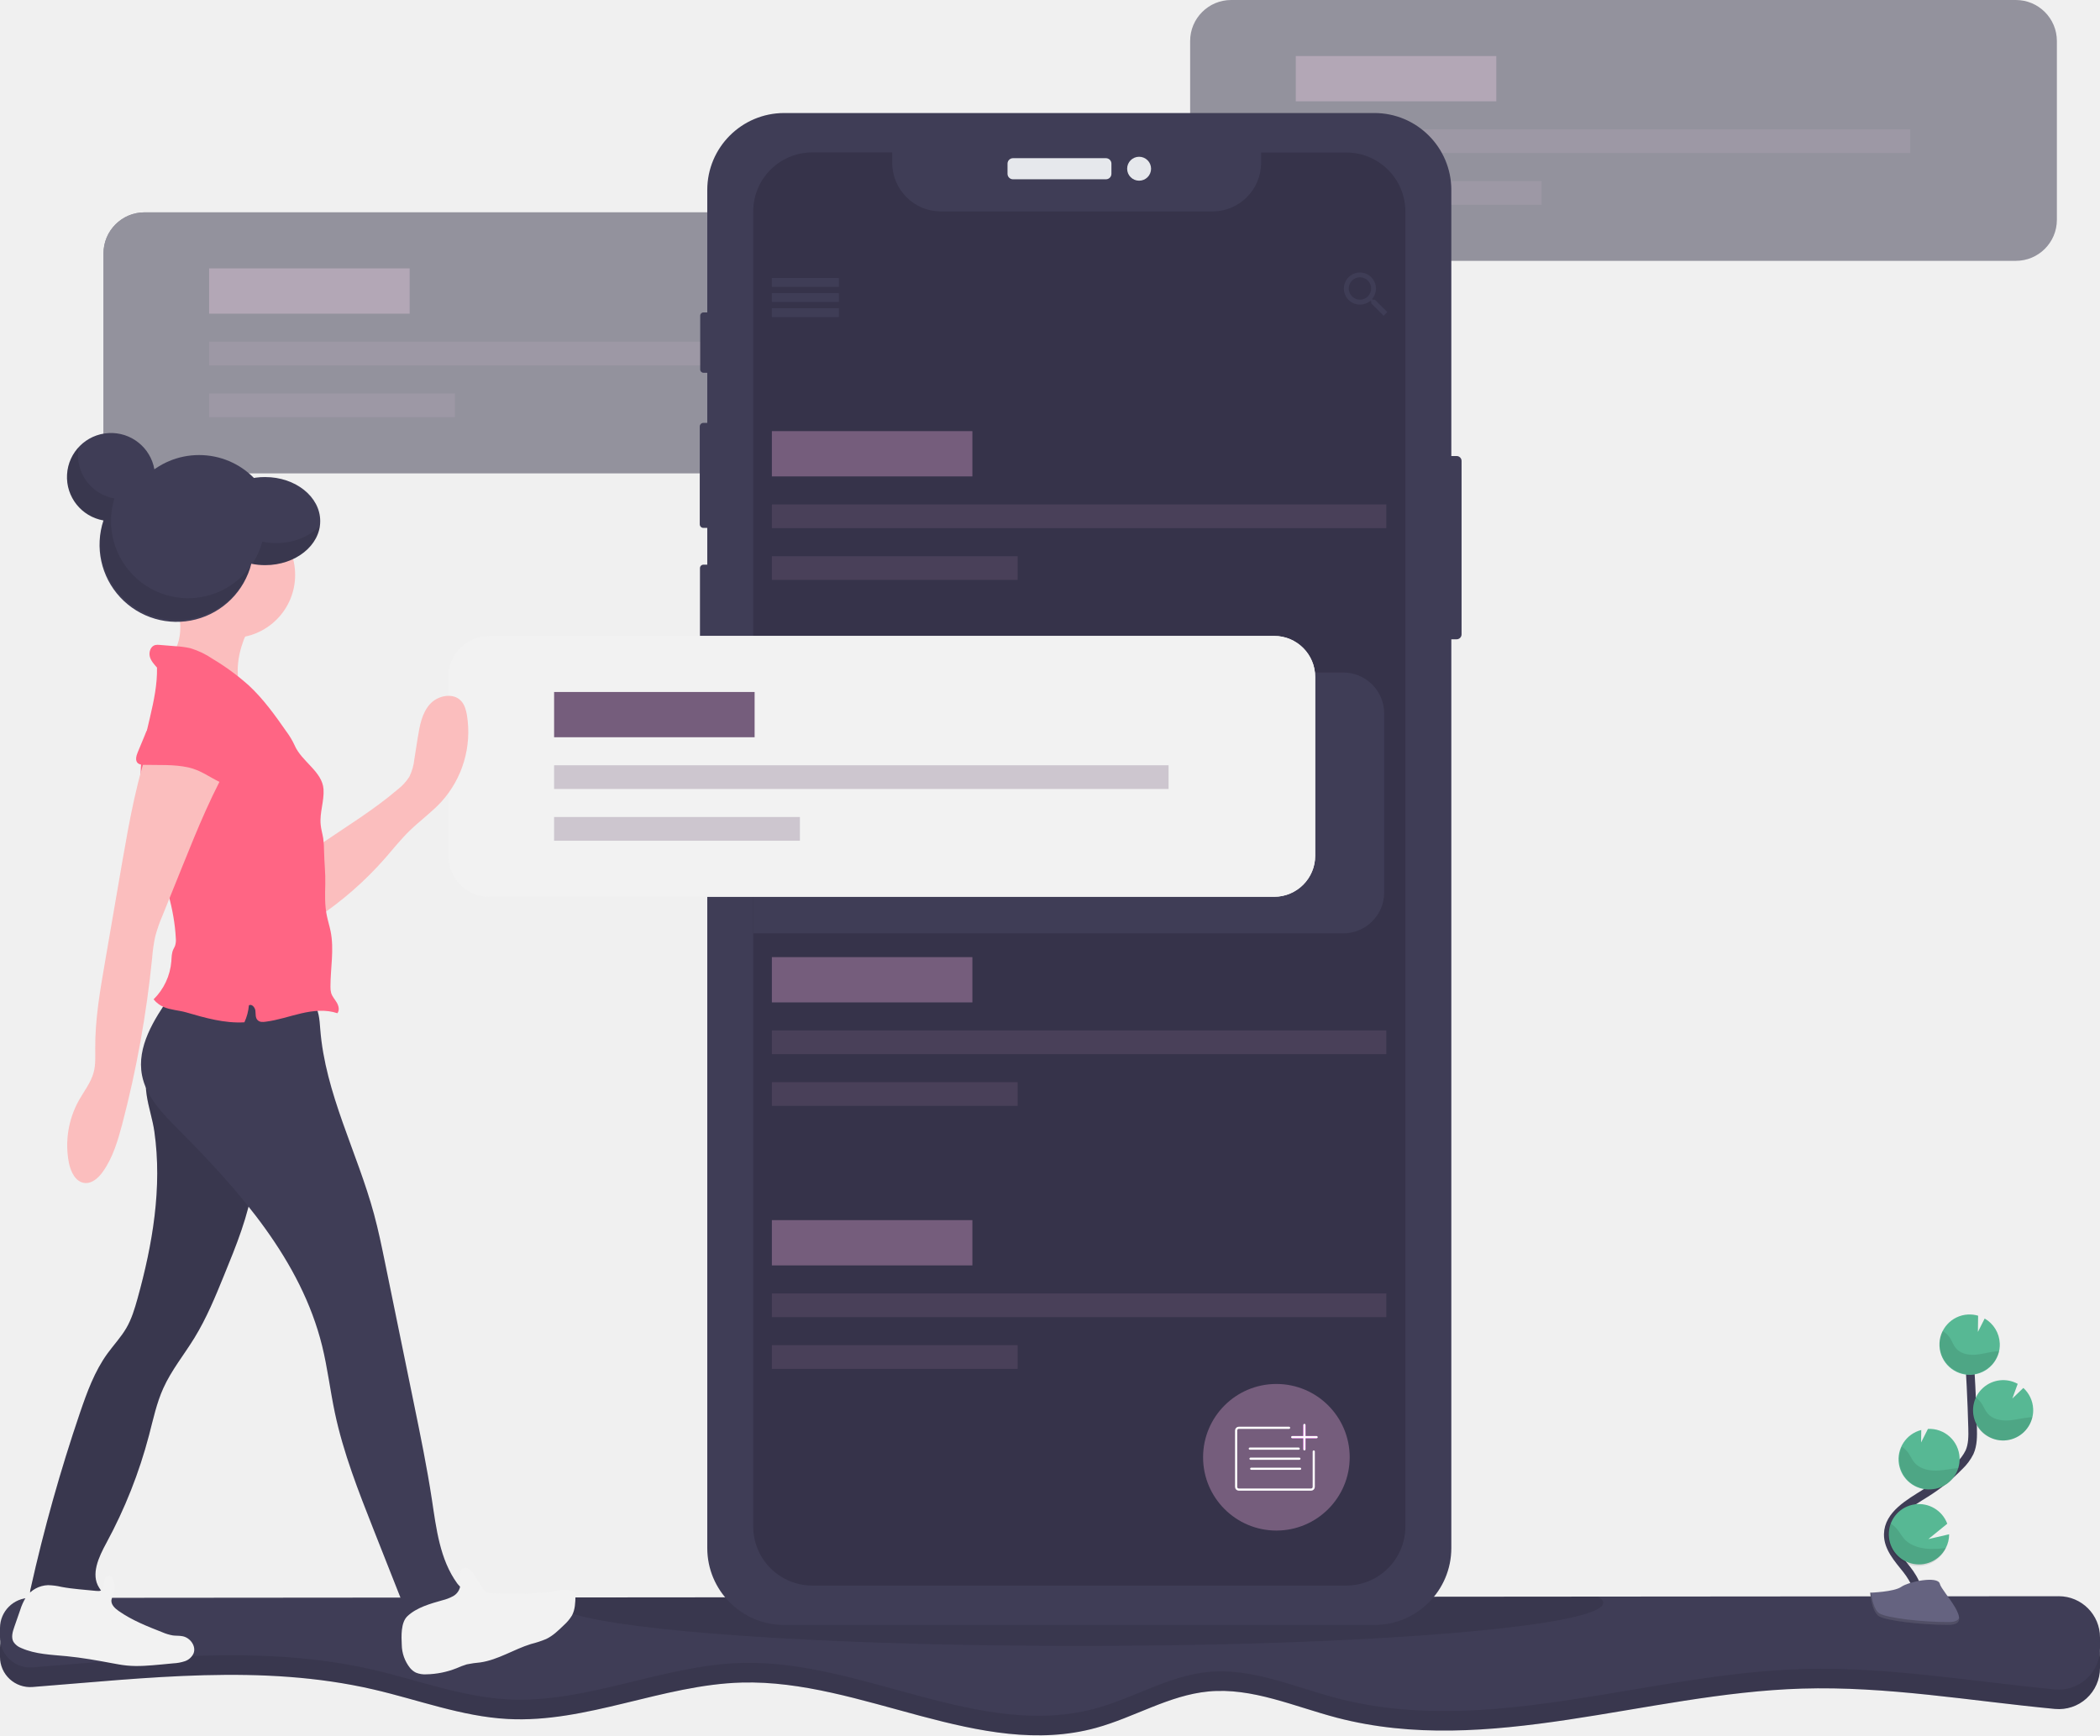
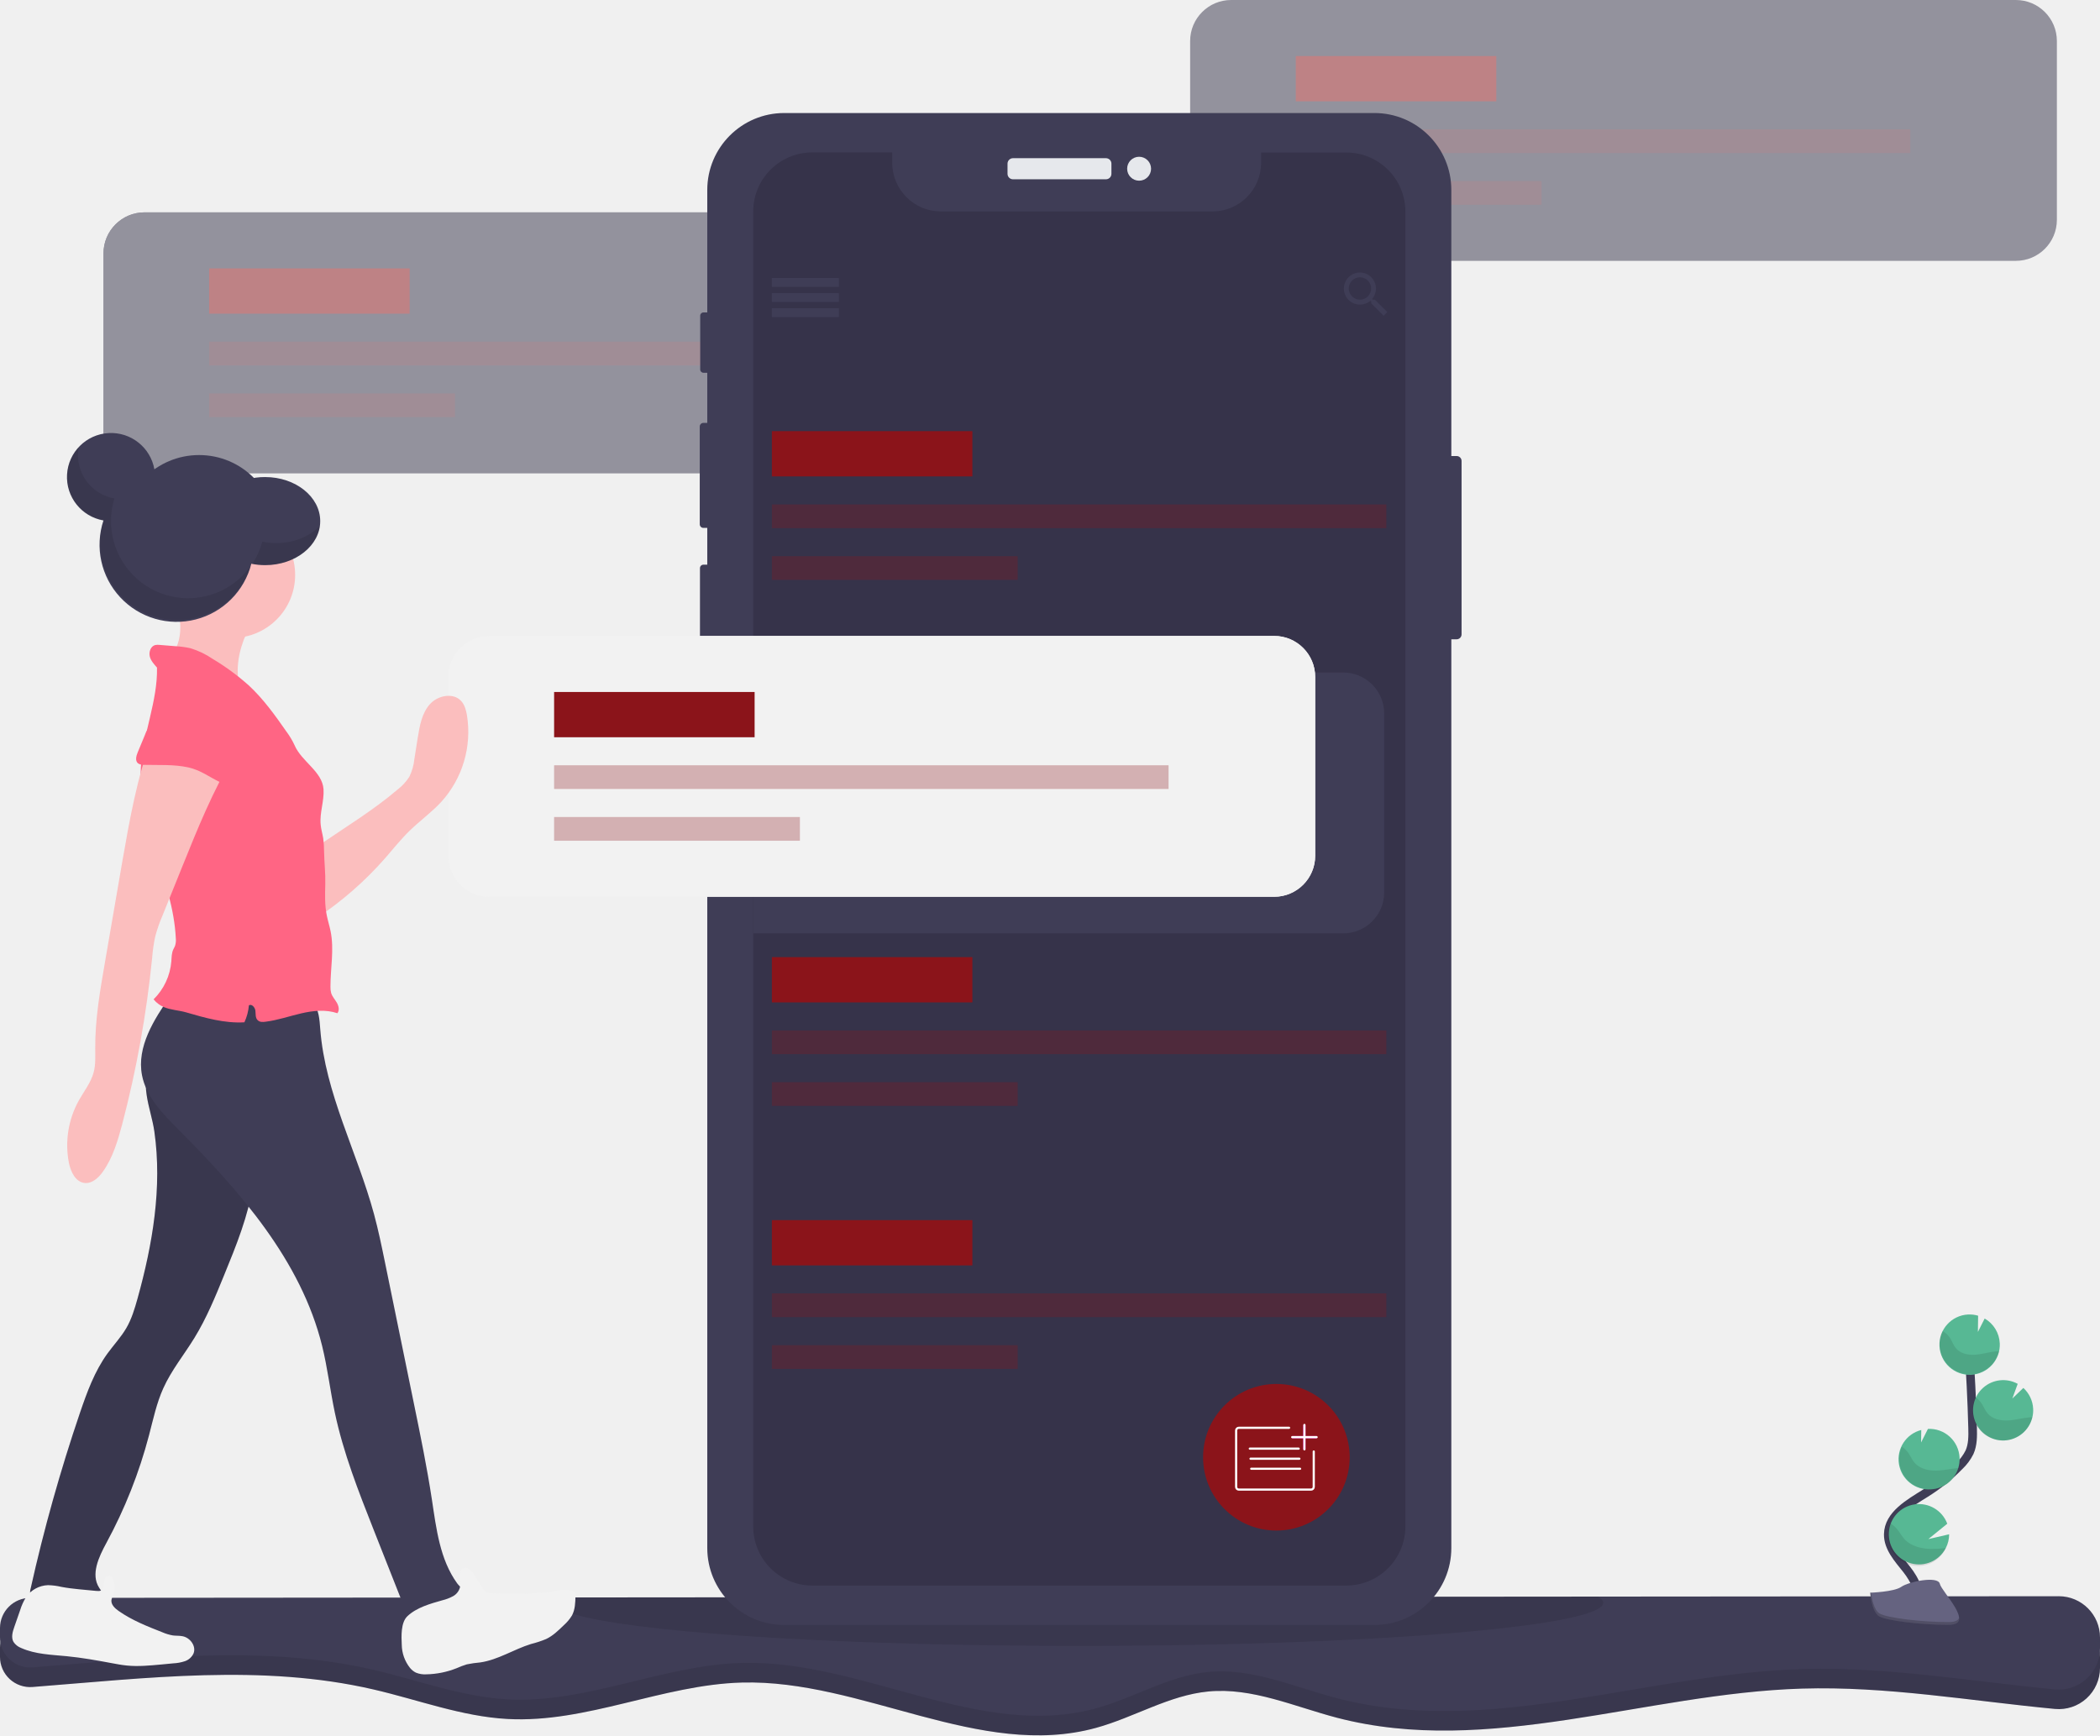
<svg xmlns="http://www.w3.org/2000/svg" data-name="Layer 1" width="974" height="805.02" viewBox="0 0 974 805.02">
  <path d="M974 768.75v5a19.11 19.11 0 01-20.91 19c-39.15-3.72-78.12-10.64-117.4-9.43-72.42 2.21-145.44 31.83-215.54 13.53-19.77-5.16-39.32-14.13-59.66-12.2-18.25 1.73-34.49 12.05-52.17 16.89C454.55 816.3 399.8 779 344.06 780.51c-36.74 1-71.92 18.89-108.62 16.9-21.27-1.14-41.53-8.92-62.28-13.71-51.66-11.94-104.86-5.27-158.09-1.13A14 14 0 010 768.64v-4.28a14 14 0 0114-14l940.92-.76A19.11 19.11 0 01974 768.75z" fill="#3f3d56" />
  <path d="M974 768.75v5a19.11 19.11 0 01-20.91 19c-39.15-3.72-78.12-10.64-117.4-9.43-72.42 2.21-145.44 31.83-215.54 13.53-19.77-5.16-39.32-14.13-59.66-12.2-18.25 1.73-34.49 12.05-52.17 16.89C454.55 816.3 399.8 779 344.06 780.51c-36.74 1-71.92 18.89-108.62 16.9-21.27-1.14-41.53-8.92-62.28-13.71-51.66-11.94-104.86-5.27-158.09-1.13A14 14 0 010 768.64v-4.28a14 14 0 0114-14l940.92-.76A19.11 19.11 0 01974 768.75z" opacity=".1" />
  <path d="M974 759.61v5a20.39 20.39 0 01-.11 2.08 19.11 19.11 0 01-20.8 17c-39.15-3.73-78.12-10.65-117.4-9.44-72.42 2.22-145.44 31.84-215.54 13.53-19.77-5.16-39.32-14.13-59.66-12.2-18.25 1.73-34.49 12.05-52.17 16.9-53.77 14.72-108.52-22.58-164.26-21.08-36.74 1-71.92 18.89-108.62 16.91-21.27-1.15-41.53-8.92-62.28-13.72-51.65-11.93-104.86-5.26-158.09-1.12a14 14 0 01-14.86-11.5 13.7 13.7 0 01-.21-2.46v-4.28a14 14 0 0114-14l235.83-.19 481.81-.4 223.28-.18A19.11 19.11 0 01974 759.61z" fill="#3f3d56" />
  <path d="M743.59 743.51c0 2.21-4.36 4.33-12.4 6.32-32.19 7.95-123.19 13.68-230.6 13.68-105.67 0-195.58-5.55-229-13.31-9-2.09-14-4.34-14-6.69 0-.82.6-1.63 1.78-2.43l481.81-.4c1.59.93 2.41 1.83 2.41 2.83z" opacity=".1" />
  <g opacity=".5">
    <rect x="552" width="402" height="121" rx="19.03" fill="#36334a" />
-     <path fill="#755d7c" d="M601 26h93v21h-93z" />
-     <path fill="#755d7c" opacity=".3" d="M601 60h285v11H601zm0 24h114v11H601z" />
+     <path fill="#8b141a" d="M601 26h93v21h-93z" />
+     <path fill="#8b141a" opacity=".3" d="M601 60h285v11H601zm0 24h114v11H601z" />
  </g>
  <g opacity=".5">
    <rect x="48" y="98.51" width="402" height="121" rx="19.03" fill="#36334a" />
    <path fill="#36334a" d="M97 124.51h93v21H97zm0 34h285v11H97zm0 24h114v11H97z" />
    <rect x="48" y="98.51" width="402" height="121" rx="19.03" fill="#36334a" />
-     <path fill="#755d7c" d="M97 124.51h93v21H97z" />
-     <path fill="#755d7c" opacity=".3" d="M97 158.51h285v11H97zm0 24h114v11H97z" />
+     <path fill="#8b141a" d="M97 124.51h93v21H97z" />
+     <path fill="#8b141a" opacity=".3" d="M97 158.51h285v11H97zm0 24h114v11H97z" />
  </g>
  <rect x="667.58" y="211.54" width="10.31" height="85.02" rx="2.29" fill="#3f3d56" />
  <rect x="324.76" y="144.93" width="5.79" height="27.99" rx="1.5" fill="#3f3d56" />
  <rect x="324.55" y="196.17" width="6.52" height="48.72" rx="1.69" fill="#3f3d56" />
  <rect x="324.65" y="261.94" width="6.21" height="49.14" rx="1.61" fill="#3f3d56" />
  <rect x="328.04" y="52.43" width="345.1" height="701.37" rx="35.69" fill="#3f3d56" />
  <rect x="467.3" y="73.38" width="48.19" height="9.79" rx="2.54" fill="#e6e8ec" />
  <circle cx="528.33" cy="78.27" r="5.55" fill="#e6e8ec" />
  <path d="M651.83 98.11v610a27.41 27.41 0 01-27.41 27.4H376.76a27.41 27.41 0 01-27.41-27.4v-610a27.41 27.41 0 0127.41-27.41h37.06v4.81a22.58 22.58 0 0022.57 22.57h126a22.57 22.57 0 0022.52-22.57v-4.76h39.51a27.41 27.41 0 0127.41 27.36z" fill="#36334a" />
  <path fill="#3f3d56" d="M358 129h31v4h-31zm0 7h31v4h-31zm0 7h31v4h-31z" />
  <path fill="#3f3d56" d="M358 129h31v4h-31zm0 7h31v4h-31zm0 7h31v4h-31zm279.66-4h-.91l-.35-.29a7.61 7.61 0 001.78-4.89 7.44 7.44 0 10-7.4 7.48 7.73 7.73 0 004.88-1.78l.34.29v.92l5.74 5.75 1.72-1.72zm-6.88 0a5.18 5.18 0 115.16-5.18 5.15 5.15 0 01-5.16 5.18z" />
-   <path fill="#755d7c" d="M358 200h93v21h-93z" />
-   <path fill="#755d7c" opacity=".3" d="M358 234h285v11H358zm0 24h114v11H358z" />
-   <path fill="#755d7c" d="M358 444h93v21h-93z" />
-   <path fill="#755d7c" opacity=".3" d="M358 478h285v11H358zm0 24h114v11H358z" />
-   <path fill="#755d7c" d="M358 566h93v21h-93z" />
-   <path fill="#755d7c" opacity=".3" d="M358 600h285v11H358zm0 24h114v11H358z" />
-   <circle cx="592" cy="676" r="34" fill="#755d7c" />
+   <path fill="#8b141a" d="M358 200h93v21h-93z" />
+   <path fill="#8b141a" opacity=".3" d="M358 234h285v11H358zm0 24h114v11H358z" />
+   <path fill="#8b141a" d="M358 444h93v21h-93z" />
+   <path fill="#8b141a" opacity=".3" d="M358 478h285v11H358zm0 24h114v11H358z" />
+   <path fill="#8b141a" d="M358 566h93v21h-93z" />
+   <path fill="#8b141a" opacity=".3" d="M358 600h285v11H358zm0 24h114v11H358z" />
+   <circle cx="592" cy="676" r="34" fill="#8b141a" />
  <path d="M609.33 673.32v16.43a1.25 1.25 0 01-1.25 1.25h-33.5a1.25 1.25 0 01-1.25-1.25v-26.17a1.25 1.25 0 011.25-1.25h23.31M579.67 672h22.66M580 676.67h22.67m-22.34 4.66H603" fill="none" stroke="#fff" stroke-linecap="round" stroke-miterlimit="10" />
  <path fill="none" stroke="#f0f" stroke-miterlimit="10" d="M605 661v11.33m5.67-5.66h-11.34" />
  <path fill="none" stroke="#fff" stroke-linecap="round" stroke-miterlimit="10" d="M605 661v11.33m5.67-5.66h-11.34" />
  <path d="M888.6 745.17c3-5.51-.4-12.27-4.29-17.18s-8.61-10-8.51-16.29c.15-9 9.7-14.31 17.33-19.09a84 84 0 0015.56-12.51 22.8 22.8 0 004.78-6.4c1.58-3.52 1.54-7.52 1.44-11.37q-.51-19.26-1.91-38.49" fill="none" stroke="#3f3d56" stroke-miterlimit="10" stroke-width="4" />
  <path d="M927.51 623.14a14 14 0 00-7-11.5l-3.14 6.22.1-7.53a14.22 14.22 0 00-4.63-.56 14 14 0 1014.68 13.37zm-25.03 94.99a14 14 0 11.68-11.3l-8.77 7.13 9.65-2.23a14 14 0 01-1.56 6.4zm-6.93-27.25a14 14 0 01-4.45-27.53l-.08 5.78 3.18-6.29a14 14 0 0114.67 13.36 13.84 13.84 0 01-.6 4.79 14 14 0 01-12.72 9.89zm34.07-22.67a14 14 0 116.21-26.27l-2.48 6.8 5.1-4.9a14 14 0 014.55 9.67 13.79 13.79 0 01-.35 3.87 14 14 0 01-13.03 10.83z" fill="#57b894" />
  <path d="M925.62 626.88c-3.24.35-6.39 1.36-9.64 1.56s-6.82-.57-8.88-3.1c-1.1-1.36-1.66-3.08-2.59-4.57a10 10 0 00-3.54-3.33 14 14 0 1026.24 9.32q-.79.03-1.59.12zm4 41.33a14 14 0 01-13.35-20 10.37 10.37 0 012.82 2.82c1 1.51 1.61 3.26 2.78 4.64 2.19 2.57 5.92 3.41 9.31 3.26s6.66-1.12 10-1.43c.47 0 .94-.07 1.42-.08a14 14 0 01-12.98 10.79zm-34.07 22.67a14 14 0 01-13.46-19.76 11.48 11.48 0 013 2.85c1.09 1.54 1.77 3.32 3.05 4.74 2.37 2.63 6.35 3.56 9.93 3.48s6.83-.93 10.28-1.2a14 14 0 01-12.8 9.89zm6.93 27.25a14.017 14.017 0 01-25.59-11.45 13.84 13.84 0 013.08 2.75c1.34 1.62 2.22 3.47 3.76 5 2.87 2.82 7.5 4 11.63 4.09a60 60 0 007.12-.39z" opacity=".1" />
  <path d="M867.43 738.82s11.08-.34 14.42-2.72 17-5.21 17.86-1.4 16.65 19 4.15 19.06-29.06-1.94-32.4-4-4.03-10.94-4.03-10.94z" fill="#656380" />
  <path d="M904.08 752.44c-12.51.1-29.06-1.95-32.39-4-2.54-1.55-3.55-7.09-3.89-9.65h-.37s.7 8.94 4 11 19.89 4.07 32.4 4c3.61 0 4.85-1.31 4.78-3.21-.47 1.12-1.84 1.83-4.53 1.86z" opacity=".2" />
  <path d="M642 331.03v82.94a19 19 0 01-19 19H349.35v-121H623a19 19 0 0119 19.06z" fill="#3f3d56" />
  <rect x="208" y="295" width="402" height="121" rx="19.03" fill="#f2f2f2" />
  <rect x="208" y="295" width="402" height="121" rx="19.03" fill="#f2f2f2" />
-   <path fill="#755d7c" d="M257 321h93v21h-93z" />
-   <path fill="#755d7c" opacity=".3" d="M257 355h285v11H257zm0 24h114v11H257z" />
+   <path fill="#8b141a" d="M257 321h93v21h-93z" />
+   <path fill="#8b141a" opacity=".3" d="M257 355h285v11H257zm0 24h114v11H257z" />
  <circle cx="92.34" cy="246.84" r="35.75" fill="#3f3d56" />
  <path d="M71.6 524.94c3.69 25.89-.81 52.29-7.82 77.48-1.31 4.69-2.72 9.42-5.17 13.63s-5.86 7.83-8.74 11.79c-6 8.26-9.52 18-12.81 27.64a779.65 779.65 0 00-22.82 81.32 5.57 5.57 0 000 3.47c.87 2 3.51 2.26 5.68 2.25l28.06-.15c1-1.92-.85-4-2-5.84-4-6.22-.16-14.3 3.37-20.81a223.74 223.74 0 0019.78-50c1.92-7.33 3.48-14.82 6.6-21.73 3.77-8.38 9.68-15.59 14.48-23.43 5.58-9.11 9.65-19 13.69-28.93 5.64-13.78 11.33-27.73 13.55-42.45 2.09-13.82 1.06-27.9-.3-41.81a2.64 2.64 0 00-3.06-3l-37.65-1.94c-7.76-.4-9.6-2.1-8.42 5.52.82 5.69 2.76 11.23 3.58 16.99z" fill="#3f3d56" />
  <path d="M71.6 524.94c3.69 25.89-.81 52.29-7.82 77.48-1.31 4.69-2.72 9.42-5.17 13.63s-5.86 7.83-8.74 11.79c-6 8.26-9.52 18-12.81 27.64a779.65 779.65 0 00-22.82 81.32 5.57 5.57 0 000 3.47c.87 2 3.51 2.26 5.68 2.25l28.06-.15c1-1.92-.85-4-2-5.84-4-6.22-.16-14.3 3.37-20.81a223.74 223.74 0 0019.78-50c1.92-7.33 3.48-14.82 6.6-21.73 3.77-8.38 9.68-15.59 14.48-23.43 5.58-9.11 9.65-19 13.69-28.93 5.64-13.78 11.33-27.73 13.55-42.45 2.09-13.82 1.06-27.9-.3-41.81a2.64 2.64 0 00-3.06-3l-37.65-1.94c-7.76-.4-9.6-2.1-8.42 5.52.82 5.69 2.76 11.23 3.58 16.99z" opacity=".1" />
  <path d="M79 461.99c-7.65 11-15.67 23.66-13.13 36.83 1.93 10 9.55 17.75 16.74 25 28.74 28.86 57 60.92 66.78 100.47 2.52 10.22 3.74 20.71 5.91 31 3.94 18.7 11 36.58 18 54.35l18.72 47.38a28.36 28.36 0 0027.1-18c-2.46-.19-5.67-2.57-7.11-4.57-8-11.07-9.64-25.31-11.69-38.81-2.27-14.92-5.3-29.72-8.34-44.51l-13.4-65.42c-1.55-7.55-3.1-15.11-5.12-22.54-7.82-28.83-22.64-56-24.93-85.81-.34-4.38-.55-9.19-3.52-12.44-3.12-3.43-8.24-4-12.87-4.27-18.73-1.24-34.89-3.07-53.14 1.34z" fill="#3f3d56" />
  <path d="M28.47 736.13a29.86 29.86 0 00-6.22-.8 12.92 12.92 0 00-10.16 5.55 25.25 25.25 0 00-2.73 6l-2.71 7.78c-.8 2.28-1.58 4.91-.39 7a7.42 7.42 0 003.64 2.85c6.56 2.92 13.95 3.08 21.1 3.78 6.94.68 13.82 1.9 20.67 3.19 2.36.44 4.71.89 7.1 1.13 5.34.54 10.72 0 16.06-.48l5.51-.53a19.84 19.84 0 005.42-1 6.83 6.83 0 004-3.59c1.36-3.37-1.56-7.36-5.13-8-1.45-.29-2.95-.16-4.42-.35a20.88 20.88 0 01-4.84-1.45c-7.05-2.77-14.17-5.57-20.37-9.93-1.72-1.21-3.52-2.9-3.33-5a10.19 10.19 0 01.89-2.59 9.46 9.46 0 00.08-6.69c-.34-.92-1-1.89-1.93-2-2.64-.32-2.32 3.53-2.71 5-.53 2-1.49 2.18-3.37 2-5.4-.58-10.8-.85-16.16-1.87zm157.87 26.83a17.65 17.65 0 003.82 10.75 8.36 8.36 0 002.72 2.19 10.92 10.92 0 004.95.79 40.05 40.05 0 0013.89-2.81 39.7 39.7 0 014.8-1.81 53.88 53.88 0 016.24-.9c8.27-1.19 15.53-6.07 23.52-8.54a49.45 49.45 0 007-2.3c3.16-1.49 5.72-4 8.23-6.43a19.89 19.89 0 003.78-4.52c1.47-2.74 1.56-6 1.62-9.1a2.59 2.59 0 00-.24-1.41 2.1 2.1 0 00-.9-.71c-2.43-1.2-5.31-.6-8-.13-9.72 1.73-19.67 1.41-29.54 1.09a4.29 4.29 0 01-4.54-2.59l-3.75-6c-1.07-1.72-2.77-3.69-4.71-3.1-1.55.47-2.18 2.37-2.12 4s.56 3.25.25 4.84a6.61 6.61 0 01-3.2 4.16 20.44 20.44 0 01-5 1.92c-5.52 1.56-11.94 3.33-16.21 7.39-3.09 2.92-2.8 9.37-2.61 13.22z" fill="#f2f2f2" />
  <path d="M184.4 366.26a23.17 23.17 0 005.46-5.94 24.21 24.21 0 002.33-8.21l1.57-9.92c.87-5.47 1.89-11.26 5.54-15.43s10.92-5.66 14.63-1.54c1.62 1.79 2.26 4.25 2.66 6.64a48.34 48.34 0 01-11.82 40c-4.49 4.92-10 8.83-14.75 13.48-4.14 4-7.73 8.59-11.55 12.94a159.42 159.42 0 01-31.47 27.5c.14-7.44 1.09-15.42 0-22.81-.81-5.34-3-8.22 2.17-11.71 12-8.16 24.11-15.54 35.23-25zM83.56 293.08c-.39 5.32-2.6 10.76-7 13.83q18.69 6.54 36.87 14.42c-2.34-2.25-3.05-5.7-3.16-8.94-.31-8.47 2.62-16.8 6.9-24.1a5.85 5.85 0 001.13-3.18c-.14-2.36-2.94-3.45-5.24-4a128.86 128.86 0 00-23.92-3.47c-3.45-.11-7.54-1.2-6.76 3.19.74 4.1 1.49 8.1 1.18 12.25z" fill="#fbbebe" />
  <circle cx="107.66" cy="266.7" r="29.23" fill="#fbbebe" />
  <path d="M136.6 345.65a35.36 35.36 0 00-3.71-6.22c-5.3-7.61-10.74-15.21-17.54-21.51a109.19 109.19 0 00-16.65-12.23 37.79 37.79 0 00-10.42-5 40.77 40.77 0 00-6.69-.91l-7.59-.62a6.21 6.21 0 00-2 .06c-2.06.52-3 3.08-2.56 5.15s2 3.75 3.38 5.32c.34 15.49-6.55 30.77-7.48 46.24-1.63 27 14.88 52.21 16.2 79.28a8.55 8.55 0 01-.38 3.63c-.22.56-.55 1.07-.8 1.62-.78 1.7-.75 3.63-.89 5.5a27.94 27.94 0 01-8.23 17.62 12.23 12.23 0 004.64 3.54c3.19 1.39 7 1.51 10.39 2.48 8.84 2.58 17.9 5.18 27.09 4.63a23.9 23.9 0 002.09-7.87c1.3-.81 2.8.92 3 2.44s-.09 3.29 1 4.39 2.47.93 3.8.76c5.61-.71 11-2.6 16.5-3.87s11.38-1.88 16.73-.06c1.08-1.37.62-3.4-.26-4.9s-2.13-2.82-2.63-4.49a10.08 10.08 0 01-.32-2.95c0-8.55 1.76-17.19.09-25.58-.49-2.46-1.27-4.86-1.77-7.33-1-4.79-.85-9.73-.72-14.62s-.46-10.18-.56-15.14a48.29 48.29 0 00-.4-6.13c-.34-2.13-1-4.21-1.18-6.36-.54-5.46 1.66-10.88 1.33-16.36-.55-8.32-10.22-12.84-13.46-20.51z" fill="#ff6584" />
  <path d="M70.63 341.73c-7.08 18.78-10.54 38.7-14 58.48l-8 46.46c-2.27 13.13-4.55 26.34-4.46 39.66 0 3.74.24 7.55-.74 11.16-1.28 4.74-4.46 8.69-6.87 13a42.78 42.78 0 00-4.6 28.93c.82 4.15 3.06 8.86 7.27 9.34 3.46.38 6.45-2.37 8.47-5.21 4.64-6.51 6.94-14.37 9-22.11a500.11 500.11 0 0013.87-77.09 75.06 75.06 0 011.39-9.8 69.54 69.54 0 013.38-9.76q4.59-11.38 9.19-22.76c7.07-17.53 14.18-35.14 23.89-51.36-9.6-2.76-19.59-6-29.19-8.73-2.77-.82-5.74-.33-8.6-.21z" fill="#fbbebe" />
  <path d="M87.27 355.97c-6.72-1.45-13.67-1-20.53-1.17a4.43 4.43 0 01-2.76-.72c-1.39-1.19-.8-3.42-.1-5.11l3.32-8a11.64 11.64 0 012.66-4.42c1.69-1.5 4.07-1.87 6.31-2.14 7.29-.84 14.79-1.12 21.86.85s13.72 6.45 16.88 13.08c1.32 2.76 1.93 6.24.18 8.75-2.6 3.73-8.43 7.9-12.78 5.86-5.21-2.44-9.2-5.71-15.04-6.98z" fill="#ff6584" />
  <path d="M123 221.3a29.52 29.52 0 00-16.28 4.69 35.75 35.75 0 00-35.1-8.22A20.43 20.43 0 1048 241.42a35.75 35.75 0 1068.57 20.09 32 32 0 006.41.65c14.1 0 25.54-9.15 25.54-20.43S137.08 221.3 123 221.3z" fill="#3f3d56" />
  <path d="M128.09 251.94a31.1 31.1 0 01-6.41-.65 35.57 35.57 0 01-4.68 10.29 32.11 32.11 0 006 .58c13.18 0 24-8 25.39-18.24-4.69 4.88-12.04 8.02-20.3 8.02zm-40.86 25.57a35.8 35.8 0 01-34.18-46.28 20.43 20.43 0 01-16.89-20.12 20.09 20.09 0 01.33-3.66 20.43 20.43 0 0011.46 34 35.75 35.75 0 0068.29 21.18 35.68 35.68 0 01-29.01 14.88z" opacity=".1" />
</svg>
